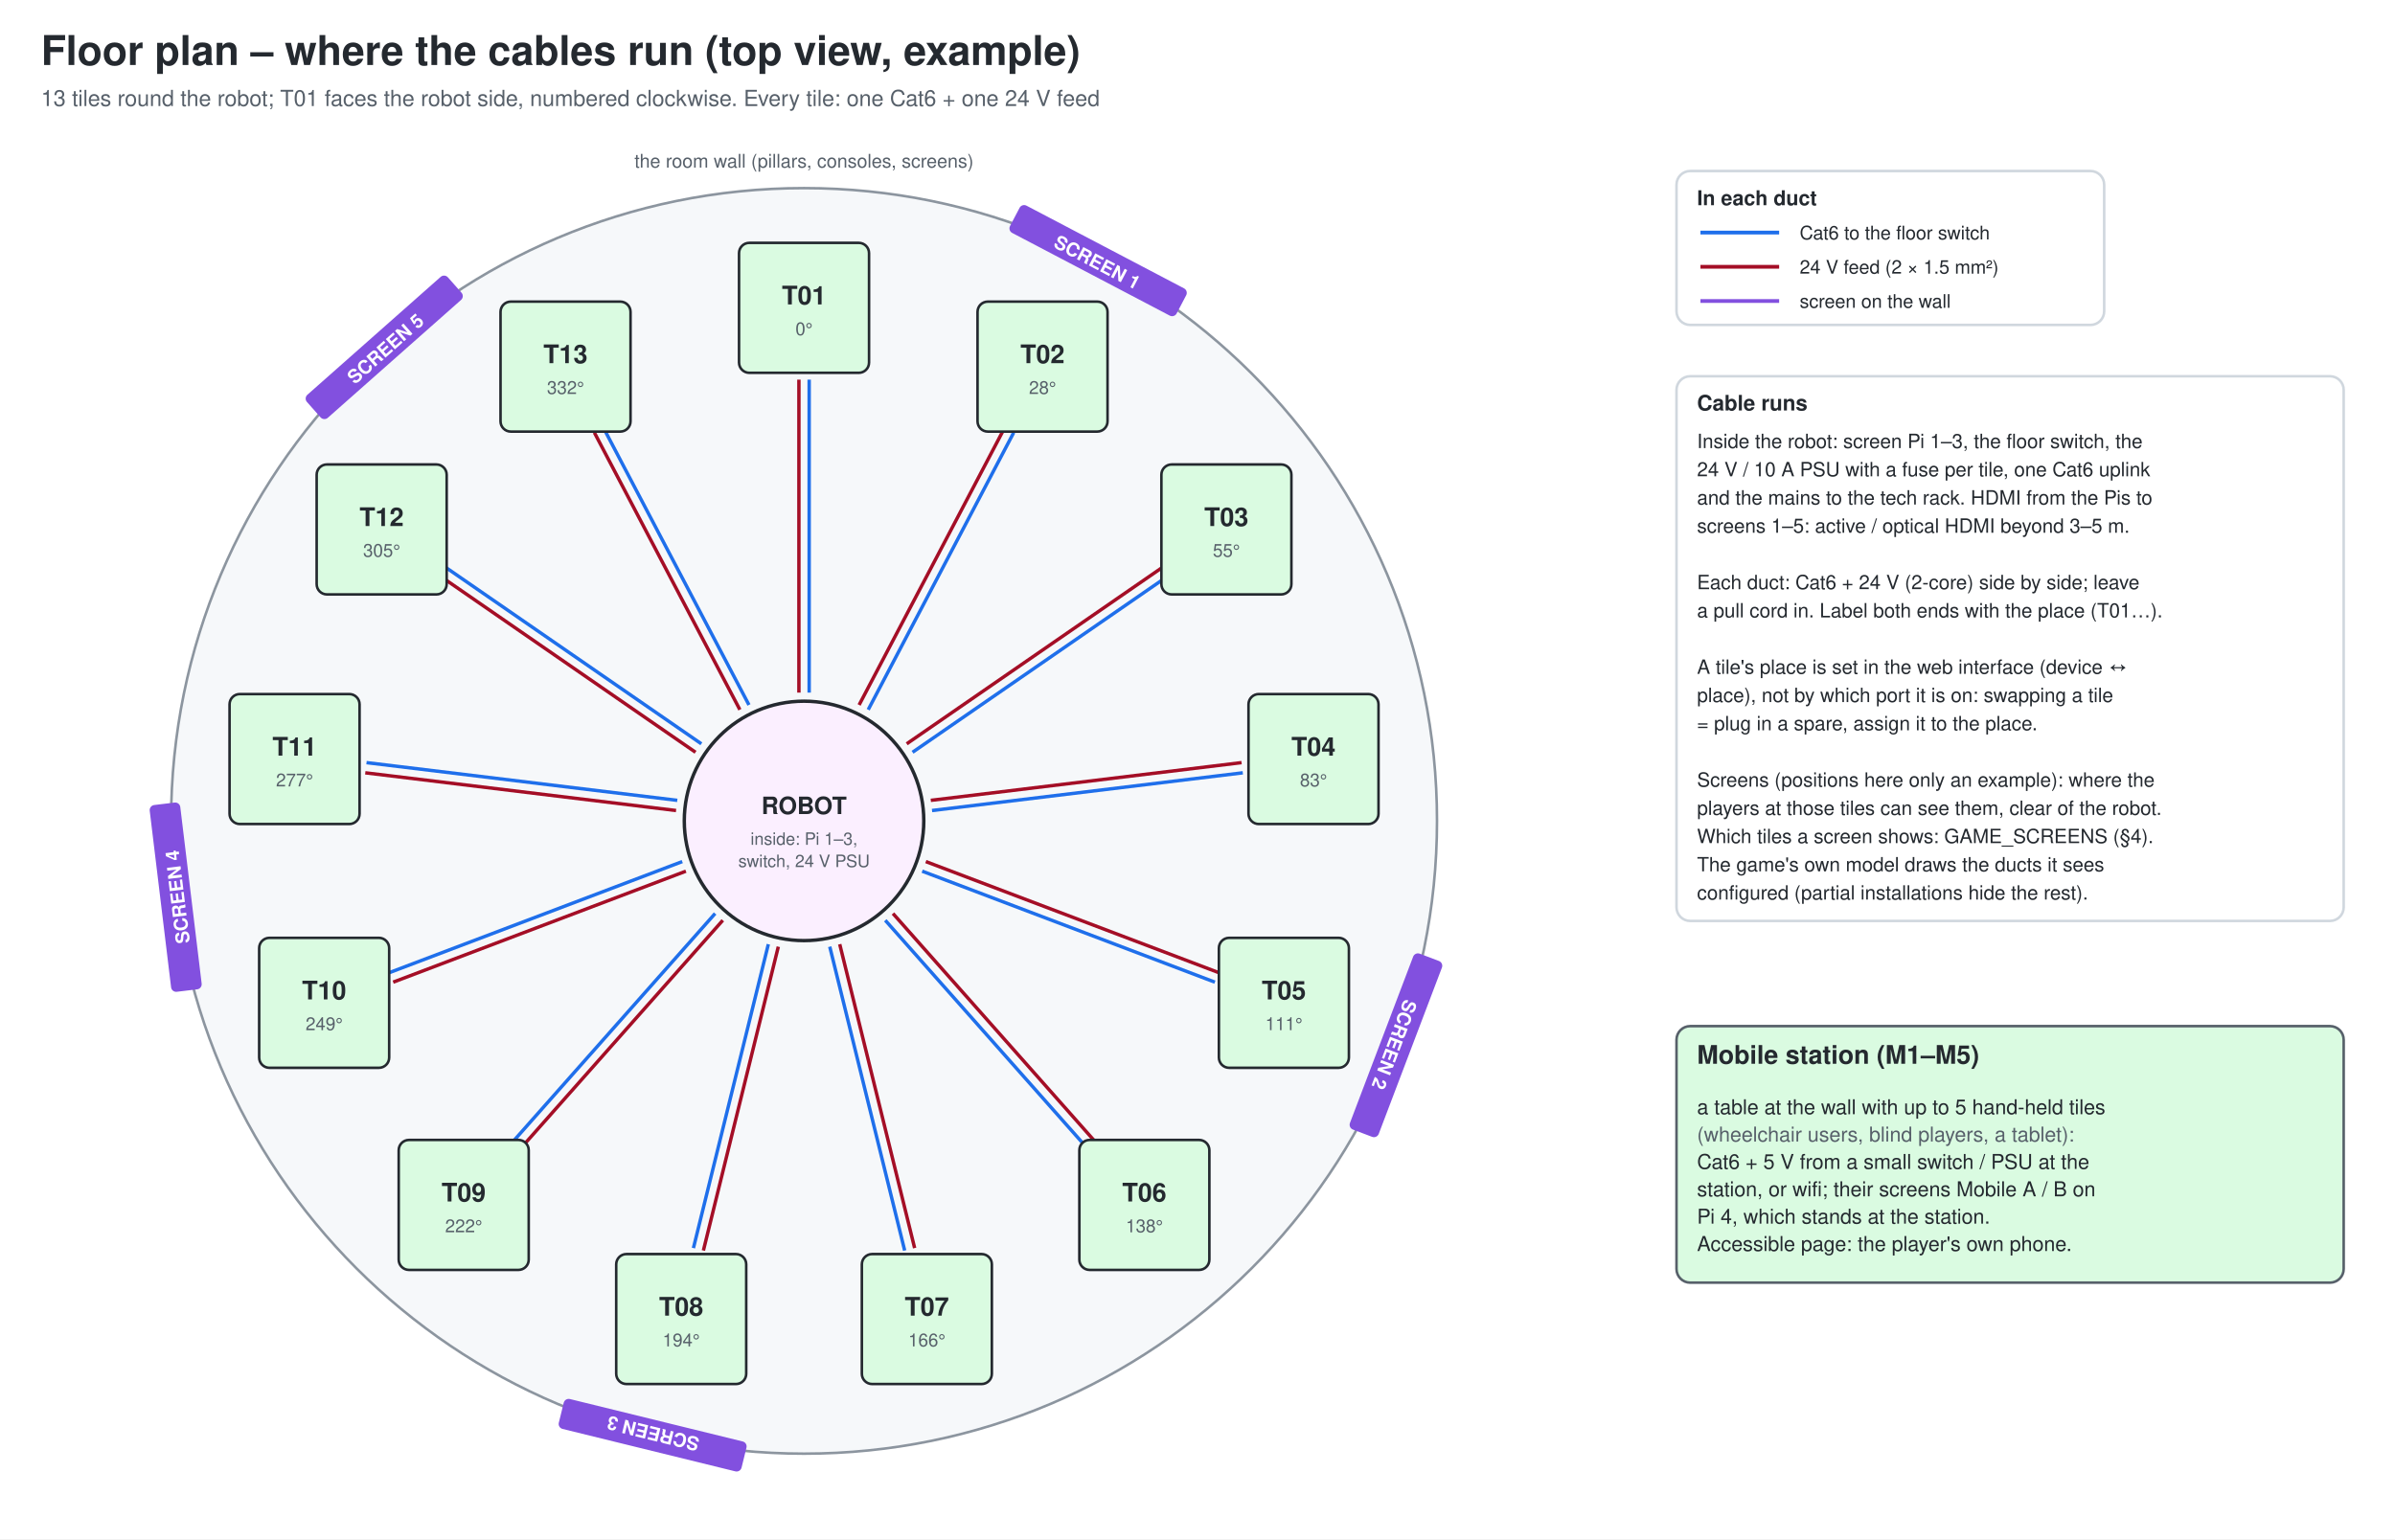
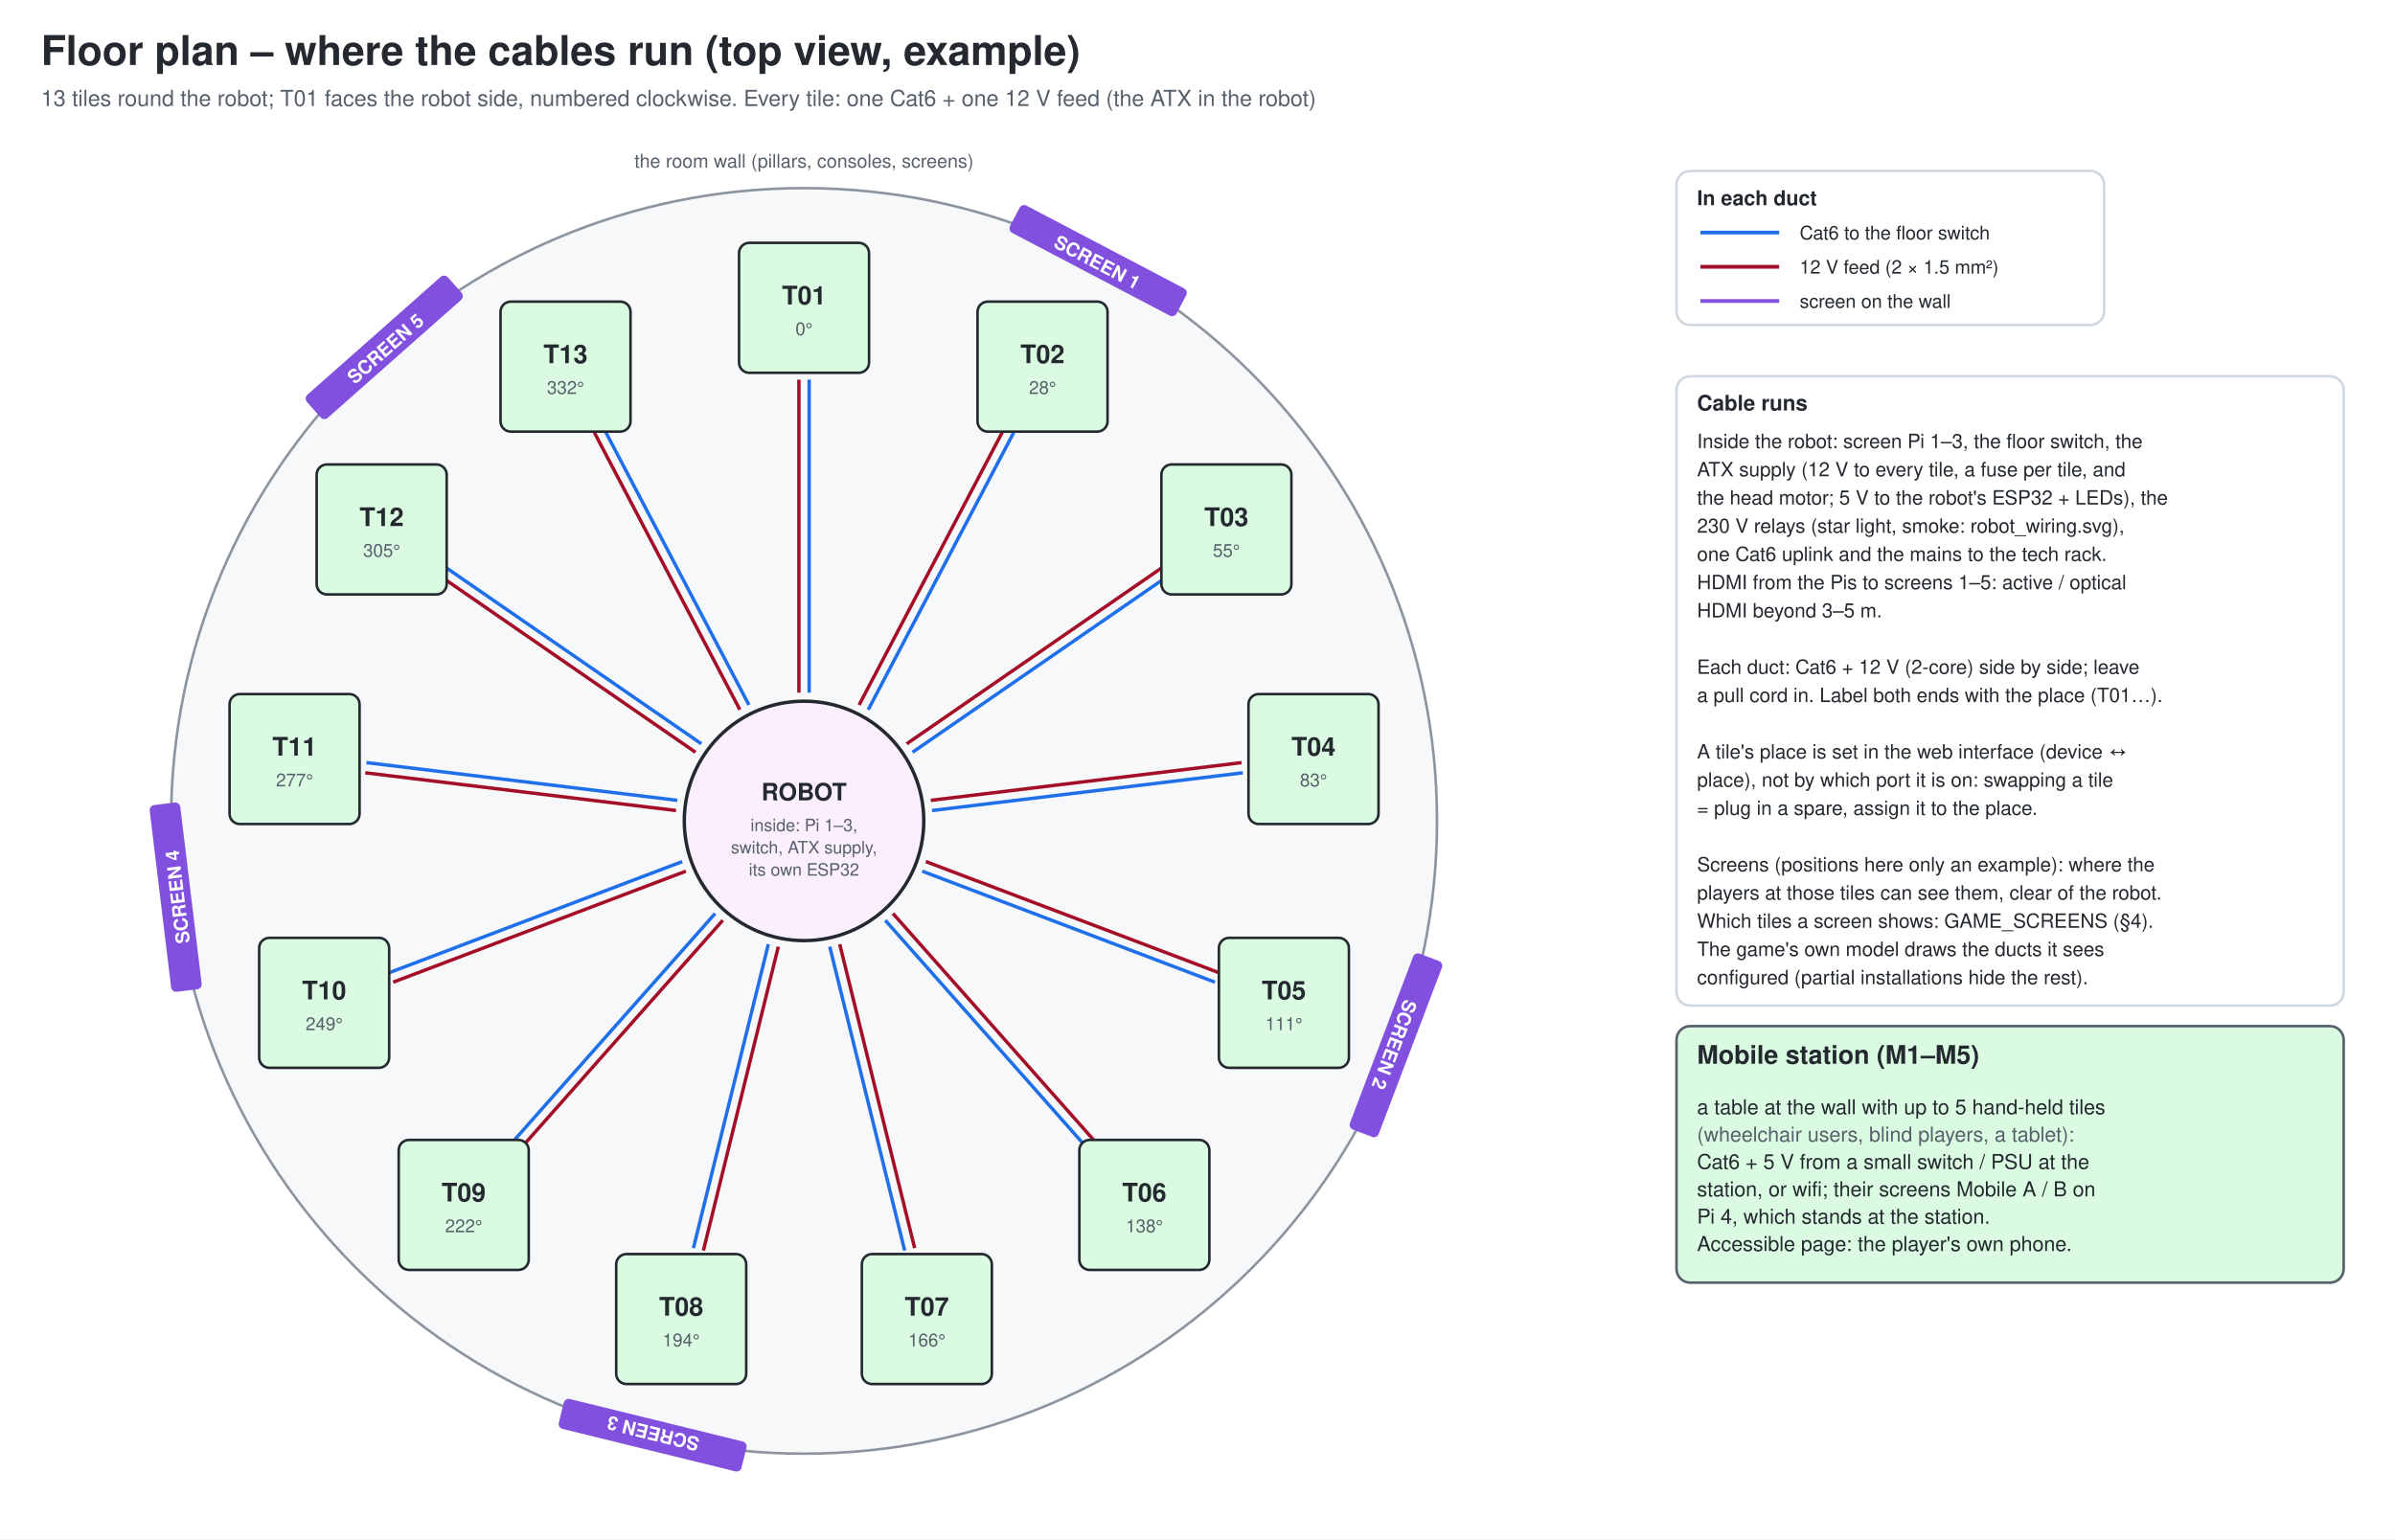
<svg xmlns="http://www.w3.org/2000/svg" width="1400" height="900" viewBox="0 0 1400 900" font-family="Helvetica, Arial, sans-serif">
  <rect width="100%" height="100%" fill="#ffffff" />
  <text x="24" y="38" font-size="24" text-anchor="start" font-weight="700" fill="#24292f">Floor plan – where the cables run (top view, example)</text>
-   <text x="24" y="62" font-size="13" text-anchor="start" font-weight="400" fill="#57606a">13 tiles round the robot; T01 faces the robot side, numbered clockwise. Every tile: one Cat6 + one 24 V feed</text>
+   <text x="24" y="62" font-size="13" text-anchor="start" font-weight="400" fill="#57606a">13 tiles round the robot; T01 faces the robot side, numbered clockwise. Every tile: one Cat6 + one 12 V feed (the ATX in the robot)</text>
  <circle cx="470" cy="480" r="370" fill="#f6f8fa" stroke="#8c959f" stroke-width="1.5" />
  <text x="470" y="98" font-size="11" text-anchor="middle" font-weight="400" fill="#57606a">the room wall (pillars, consoles, screens)</text>
  <circle cx="470" cy="480" r="70" fill="#fbefff" stroke="#24292f" stroke-width="2" />
-   <text x="470" y="476" font-size="14" text-anchor="middle" font-weight="700" fill="#24292f">ROBOT</text>
-   <text x="470" y="494" font-size="10" text-anchor="middle" font-weight="400" fill="#57606a">inside: Pi 1–3,</text>
-   <text x="470" y="507" font-size="10" text-anchor="middle" font-weight="400" fill="#57606a">switch, 24 V PSU</text>
+   <text x="470" y="468" font-size="14" text-anchor="middle" font-weight="700" fill="#24292f">ROBOT</text>
+   <text x="470" y="486" font-size="10" text-anchor="middle" font-weight="400" fill="#57606a">inside: Pi 1–3,</text>
+   <text x="470" y="499" font-size="10" text-anchor="middle" font-weight="400" fill="#57606a">switch, ATX supply,</text>
+   <text x="470" y="512" font-size="10" text-anchor="middle" font-weight="400" fill="#57606a">its own ESP32</text>
  <polyline points="473.0,405.0 473.0,222.0" fill="none" stroke="#1f6feb" stroke-width="2" stroke-linejoin="round" />
  <polyline points="467.0,405.0 467.0,222.0" fill="none" stroke="#a40e26" stroke-width="2" stroke-linejoin="round" />
  <rect x="432.0" y="142.0" width="76" height="76" rx="6" fill="#dafbe1" stroke="#24292f" stroke-width="1.5" />
  <text x="470.0" y="178.0" font-size="15" text-anchor="middle" font-weight="700" fill="#24292f">T01</text>
  <text x="470.0" y="196.0" font-size="10.5" text-anchor="middle" font-weight="400" fill="#57606a">0°</text>
  <polyline points="507.511,414.985 592.555,252.947" fill="none" stroke="#1f6feb" stroke-width="2" stroke-linejoin="round" />
  <polyline points="502.198,412.197 587.242,250.158" fill="none" stroke="#a40e26" stroke-width="2" stroke-linejoin="round" />
  <rect x="571.417" y="176.363" width="76" height="76" rx="6" fill="#dafbe1" stroke="#24292f" stroke-width="1.5" />
  <text x="609.417" y="212.363" font-size="15" text-anchor="middle" font-weight="700" fill="#24292f">T02</text>
  <text x="609.417" y="230.363" font-size="10.5" text-anchor="middle" font-weight="400" fill="#57606a">28°</text>
  <polyline points="533.428,439.864 684.034,335.908" fill="none" stroke="#1f6feb" stroke-width="2" stroke-linejoin="round" />
  <polyline points="530.02,434.926 680.626,330.97" fill="none" stroke="#a40e26" stroke-width="2" stroke-linejoin="round" />
  <rect x="678.895" y="271.581" width="76" height="76" rx="6" fill="#dafbe1" stroke="#24292f" stroke-width="1.5" />
  <text x="716.895" y="307.581" font-size="15" text-anchor="middle" font-weight="700" fill="#24292f">T03</text>
  <text x="716.895" y="325.581" font-size="10.5" text-anchor="middle" font-weight="400" fill="#57606a">55°</text>
  <polyline points="544.815,473.938 726.48,451.88" fill="none" stroke="#1f6feb" stroke-width="2" stroke-linejoin="round" />
  <polyline points="544.092,467.982 725.757,445.923" fill="none" stroke="#a40e26" stroke-width="2" stroke-linejoin="round" />
  <rect x="729.813" y="405.839" width="76" height="76" rx="6" fill="#dafbe1" stroke="#24292f" stroke-width="1.5" />
  <text x="767.813" y="441.839" font-size="15" text-anchor="middle" font-weight="700" fill="#24292f">T04</text>
  <text x="767.813" y="459.839" font-size="10.5" text-anchor="middle" font-weight="400" fill="#57606a">83°</text>
  <polyline points="539.062,509.4 710.17,574.293" fill="none" stroke="#1f6feb" stroke-width="2" stroke-linejoin="round" />
  <polyline points="541.19,503.79 712.298,568.683" fill="none" stroke="#a40e26" stroke-width="2" stroke-linejoin="round" />
  <rect x="712.505" y="548.381" width="76" height="76" rx="6" fill="#dafbe1" stroke="#24292f" stroke-width="1.5" />
  <text x="750.505" y="584.381" font-size="15" text-anchor="middle" font-weight="700" fill="#24292f">T05</text>
  <text x="750.505" y="602.381" font-size="10.5" text-anchor="middle" font-weight="400" fill="#57606a">111°</text>
  <polyline points="517.489,538.128 638.84,675.105" fill="none" stroke="#1f6feb" stroke-width="2" stroke-linejoin="round" />
  <polyline points="521.98,534.149 643.331,671.126" fill="none" stroke="#a40e26" stroke-width="2" stroke-linejoin="round" />
  <rect x="630.937" y="666.553" width="76" height="76" rx="6" fill="#dafbe1" stroke="#24292f" stroke-width="1.5" />
  <text x="668.937" y="702.553" font-size="15" text-anchor="middle" font-weight="700" fill="#24292f">T06</text>
  <text x="668.937" y="720.553" font-size="10.5" text-anchor="middle" font-weight="400" fill="#57606a">138°</text>
  <polyline points="485.036,553.539 528.831,731.221" fill="none" stroke="#1f6feb" stroke-width="2" stroke-linejoin="round" />
  <polyline points="490.862,552.103 534.656,729.785" fill="none" stroke="#a40e26" stroke-width="2" stroke-linejoin="round" />
  <rect x="503.795" y="733.283" width="76" height="76" rx="6" fill="#dafbe1" stroke="#24292f" stroke-width="1.5" />
  <text x="541.795" y="769.283" font-size="15" text-anchor="middle" font-weight="700" fill="#24292f">T07</text>
  <text x="541.795" y="787.283" font-size="10.5" text-anchor="middle" font-weight="400" fill="#57606a">166°</text>
  <polyline points="449.138,552.103 405.344,729.785" fill="none" stroke="#1f6feb" stroke-width="2" stroke-linejoin="round" />
  <polyline points="454.964,553.539 411.169,731.221" fill="none" stroke="#a40e26" stroke-width="2" stroke-linejoin="round" />
  <rect x="360.205" y="733.283" width="76" height="76" rx="6" fill="#dafbe1" stroke="#24292f" stroke-width="1.5" />
  <text x="398.205" y="769.283" font-size="15" text-anchor="middle" font-weight="700" fill="#24292f">T08</text>
  <text x="398.205" y="787.283" font-size="10.5" text-anchor="middle" font-weight="400" fill="#57606a">194°</text>
  <polyline points="418.02,534.149 296.669,671.126" fill="none" stroke="#1f6feb" stroke-width="2" stroke-linejoin="round" />
  <polyline points="422.511,538.128 301.16,675.105" fill="none" stroke="#a40e26" stroke-width="2" stroke-linejoin="round" />
  <rect x="233.063" y="666.553" width="76" height="76" rx="6" fill="#dafbe1" stroke="#24292f" stroke-width="1.5" />
  <text x="271.063" y="702.553" font-size="15" text-anchor="middle" font-weight="700" fill="#24292f">T09</text>
  <text x="271.063" y="720.553" font-size="10.5" text-anchor="middle" font-weight="400" fill="#57606a">222°</text>
  <polyline points="398.81,503.79 227.702,568.683" fill="none" stroke="#1f6feb" stroke-width="2" stroke-linejoin="round" />
  <polyline points="400.938,509.4 229.83,574.293" fill="none" stroke="#a40e26" stroke-width="2" stroke-linejoin="round" />
  <rect x="151.495" y="548.381" width="76" height="76" rx="6" fill="#dafbe1" stroke="#24292f" stroke-width="1.5" />
  <text x="189.495" y="584.381" font-size="15" text-anchor="middle" font-weight="700" fill="#24292f">T10</text>
  <text x="189.495" y="602.381" font-size="10.5" text-anchor="middle" font-weight="400" fill="#57606a">249°</text>
  <polyline points="395.908,467.982 214.243,445.923" fill="none" stroke="#1f6feb" stroke-width="2" stroke-linejoin="round" />
  <polyline points="395.185,473.938 213.52,451.88" fill="none" stroke="#a40e26" stroke-width="2" stroke-linejoin="round" />
  <rect x="134.187" y="405.839" width="76" height="76" rx="6" fill="#dafbe1" stroke="#24292f" stroke-width="1.5" />
  <text x="172.187" y="441.839" font-size="15" text-anchor="middle" font-weight="700" fill="#24292f">T11</text>
  <text x="172.187" y="459.839" font-size="10.5" text-anchor="middle" font-weight="400" fill="#57606a">277°</text>
  <polyline points="409.98,434.926 259.374,330.97" fill="none" stroke="#1f6feb" stroke-width="2" stroke-linejoin="round" />
  <polyline points="406.572,439.864 255.966,335.908" fill="none" stroke="#a40e26" stroke-width="2" stroke-linejoin="round" />
  <rect x="185.105" y="271.581" width="76" height="76" rx="6" fill="#dafbe1" stroke="#24292f" stroke-width="1.5" />
  <text x="223.105" y="307.581" font-size="15" text-anchor="middle" font-weight="700" fill="#24292f">T12</text>
  <text x="223.105" y="325.581" font-size="10.5" text-anchor="middle" font-weight="400" fill="#57606a">305°</text>
  <polyline points="437.802,412.197 352.758,250.158" fill="none" stroke="#1f6feb" stroke-width="2" stroke-linejoin="round" />
  <polyline points="432.489,414.985 347.445,252.947" fill="none" stroke="#a40e26" stroke-width="2" stroke-linejoin="round" />
  <rect x="292.583" y="176.363" width="76" height="76" rx="6" fill="#dafbe1" stroke="#24292f" stroke-width="1.5" />
  <text x="330.583" y="212.363" font-size="15" text-anchor="middle" font-weight="700" fill="#24292f">T13</text>
  <text x="330.583" y="230.363" font-size="10.5" text-anchor="middle" font-weight="400" fill="#57606a">332°</text>
  <g transform="translate(641.9 152.4) rotate(27.7)">
    <rect x="-55" y="-9" width="110" height="18" rx="3" fill="#8250df" />
    <text x="0" y="5" font-size="11" text-anchor="middle" fill="#fff" font-weight="700">SCREEN 1</text>
  </g>
  <g transform="translate(816.0 611.2) rotate(110.8)">
    <rect x="-55" y="-9" width="110" height="18" rx="3" fill="#8250df" />
    <text x="0" y="5" font-size="11" text-anchor="middle" fill="#fff" font-weight="700">SCREEN 2</text>
  </g>
  <g transform="translate(381.5 839.2) rotate(193.8)">
    <rect x="-55" y="-9" width="110" height="18" rx="3" fill="#8250df" />
    <text x="0" y="5" font-size="11" text-anchor="middle" fill="#fff" font-weight="700">SCREEN 3</text>
  </g>
  <g transform="translate(102.7 524.6) rotate(263.1)">
    <rect x="-55" y="-9" width="110" height="18" rx="3" fill="#8250df" />
    <text x="0" y="5" font-size="11" text-anchor="middle" fill="#fff" font-weight="700">SCREEN 4</text>
  </g>
  <g transform="translate(224.6 203.1) rotate(318.5)">
    <rect x="-55" y="-9" width="110" height="18" rx="3" fill="#8250df" />
    <text x="0" y="5" font-size="11" text-anchor="middle" fill="#fff" font-weight="700">SCREEN 5</text>
  </g>
  <rect x="980" y="100" width="250" height="90" rx="8" fill="#ffffff" stroke="#d0d7de" stroke-width="1.5" />
  <text x="992" y="120" font-size="12" text-anchor="start" font-weight="700" fill="#24292f">In each duct</text>
  <polyline points="994,136 1040,136" fill="none" stroke="#1f6feb" stroke-width="2.2" stroke-linejoin="round" />
  <text x="1052" y="140" font-size="11" text-anchor="start" font-weight="400" fill="#24292f">Cat6 to the floor switch</text>
  <polyline points="994,156 1040,156" fill="none" stroke="#a40e26" stroke-width="2.2" stroke-linejoin="round" />
-   <text x="1052" y="160" font-size="11" text-anchor="start" font-weight="400" fill="#24292f">24 V feed (2 × 1.5 mm²)</text>
+   <text x="1052" y="160" font-size="11" text-anchor="start" font-weight="400" fill="#24292f">12 V feed (2 × 1.5 mm²)</text>
  <polyline points="994,176 1040,176" fill="none" stroke="#8250df" stroke-width="2.2" stroke-linejoin="round" />
  <text x="1052" y="180" font-size="11" text-anchor="start" font-weight="400" fill="#24292f">screen on the wall</text>
-   <rect x="980" y="220" width="390" height="318.5" rx="8" fill="#ffffff" stroke="#d0d7de" stroke-width="1.5" />
+   <rect x="980" y="220" width="390" height="368.0" rx="8" fill="#ffffff" stroke="#d0d7de" stroke-width="1.5" />
  <text x="992" y="240" font-size="12.5" text-anchor="start" font-weight="700" fill="#24292f">Cable runs</text>
  <text x="992" y="262" font-size="11.5" text-anchor="start" font-weight="400" fill="#24292f">Inside the robot: screen Pi 1–3, the floor switch, the</text>
-   <text x="992" y="278.5" font-size="11.5" text-anchor="start" font-weight="400" fill="#24292f">24 V / 10 A PSU with a fuse per tile, one Cat6 uplink</text>
-   <text x="992" y="295.0" font-size="11.5" text-anchor="start" font-weight="400" fill="#24292f">and the mains to the tech rack. HDMI from the Pis to</text>
-   <text x="992" y="311.5" font-size="11.5" text-anchor="start" font-weight="400" fill="#24292f">screens 1–5: active / optical HDMI beyond 3–5 m.</text>
-   <text x="992" y="328.0" font-size="11.5" text-anchor="start" font-weight="400" fill="#24292f" />
-   <text x="992" y="344.5" font-size="11.5" text-anchor="start" font-weight="400" fill="#24292f">Each duct: Cat6 + 24 V (2-core) side by side; leave</text>
-   <text x="992" y="361.0" font-size="11.5" text-anchor="start" font-weight="400" fill="#24292f">a pull cord in. Label both ends with the place (T01…).</text>
+   <text x="992" y="278.5" font-size="11.5" text-anchor="start" font-weight="400" fill="#24292f">ATX supply (12 V to every tile, a fuse per tile, and</text>
+   <text x="992" y="295.0" font-size="11.5" text-anchor="start" font-weight="400" fill="#24292f">the head motor; 5 V to the robot's ESP32 + LEDs), the</text>
+   <text x="992" y="311.5" font-size="11.5" text-anchor="start" font-weight="400" fill="#24292f">230 V relays (star light, smoke: robot_wiring.svg),</text>
+   <text x="992" y="328.0" font-size="11.5" text-anchor="start" font-weight="400" fill="#24292f">one Cat6 uplink and the mains to the tech rack.</text>
+   <text x="992" y="344.5" font-size="11.5" text-anchor="start" font-weight="400" fill="#24292f">HDMI from the Pis to screens 1–5: active / optical</text>
+   <text x="992" y="361.0" font-size="11.5" text-anchor="start" font-weight="400" fill="#24292f">HDMI beyond 3–5 m.</text>
  <text x="992" y="377.5" font-size="11.5" text-anchor="start" font-weight="400" fill="#24292f" />
-   <text x="992" y="394.0" font-size="11.5" text-anchor="start" font-weight="400" fill="#24292f">A tile's place is set in the web interface (device ↔</text>
-   <text x="992" y="410.5" font-size="11.5" text-anchor="start" font-weight="400" fill="#24292f">place), not by which port it is on: swapping a tile</text>
-   <text x="992" y="427.0" font-size="11.5" text-anchor="start" font-weight="400" fill="#24292f">= plug in a spare, assign it to the place.</text>
-   <text x="992" y="443.5" font-size="11.5" text-anchor="start" font-weight="400" fill="#24292f" />
-   <text x="992" y="460.0" font-size="11.5" text-anchor="start" font-weight="400" fill="#24292f">Screens (positions here only an example): where the</text>
-   <text x="992" y="476.5" font-size="11.5" text-anchor="start" font-weight="400" fill="#24292f">players at those tiles can see them, clear of the robot.</text>
-   <text x="992" y="493.0" font-size="11.5" text-anchor="start" font-weight="400" fill="#24292f">Which tiles a screen shows: GAME_SCREENS (§4).</text>
-   <text x="992" y="509.5" font-size="11.5" text-anchor="start" font-weight="400" fill="#24292f">The game's own model draws the ducts it sees</text>
-   <text x="992" y="526.0" font-size="11.5" text-anchor="start" font-weight="400" fill="#24292f">configured (partial installations hide the rest).</text>
+   <text x="992" y="394.0" font-size="11.5" text-anchor="start" font-weight="400" fill="#24292f">Each duct: Cat6 + 12 V (2-core) side by side; leave</text>
+   <text x="992" y="410.5" font-size="11.5" text-anchor="start" font-weight="400" fill="#24292f">a pull cord in. Label both ends with the place (T01…).</text>
+   <text x="992" y="427.0" font-size="11.5" text-anchor="start" font-weight="400" fill="#24292f" />
+   <text x="992" y="443.5" font-size="11.5" text-anchor="start" font-weight="400" fill="#24292f">A tile's place is set in the web interface (device ↔</text>
+   <text x="992" y="460.0" font-size="11.5" text-anchor="start" font-weight="400" fill="#24292f">place), not by which port it is on: swapping a tile</text>
+   <text x="992" y="476.5" font-size="11.5" text-anchor="start" font-weight="400" fill="#24292f">= plug in a spare, assign it to the place.</text>
+   <text x="992" y="493.0" font-size="11.5" text-anchor="start" font-weight="400" fill="#24292f" />
+   <text x="992" y="509.5" font-size="11.5" text-anchor="start" font-weight="400" fill="#24292f">Screens (positions here only an example): where the</text>
+   <text x="992" y="526.0" font-size="11.5" text-anchor="start" font-weight="400" fill="#24292f">players at those tiles can see them, clear of the robot.</text>
+   <text x="992" y="542.5" font-size="11.5" text-anchor="start" font-weight="400" fill="#24292f">Which tiles a screen shows: GAME_SCREENS (§4).</text>
+   <text x="992" y="559.0" font-size="11.5" text-anchor="start" font-weight="400" fill="#24292f">The game's own model draws the ducts it sees</text>
+   <text x="992" y="575.5" font-size="11.5" text-anchor="start" font-weight="400" fill="#24292f">configured (partial installations hide the rest).</text>
  <rect x="980" y="600" width="390" height="150" rx="8" fill="#dafbe1" stroke="#57606a" stroke-width="1.5" />
  <text x="992" y="622" font-size="15" text-anchor="start" font-weight="700" fill="#24292f">Mobile station  (M1–M5)</text>
  <text x="992" y="651.5" font-size="12" text-anchor="start" font-weight="400" fill="#24292f">a table at the wall with up to 5 hand-held tiles</text>
  <text x="992" y="667.5" font-size="12" text-anchor="start" font-weight="400" fill="#57606a">(wheelchair users, blind players, a tablet):</text>
  <text x="992" y="683.5" font-size="12" text-anchor="start" font-weight="400" fill="#24292f">Cat6 + 5 V from a small switch / PSU at the</text>
  <text x="992" y="699.5" font-size="12" text-anchor="start" font-weight="400" fill="#24292f">station, or wifi; their screens Mobile A / B on</text>
  <text x="992" y="715.5" font-size="12" text-anchor="start" font-weight="400" fill="#24292f">Pi 4, which stands at the station.</text>
  <text x="992" y="731.5" font-size="12" text-anchor="start" font-weight="400" fill="#24292f">Accessible page: the player's own phone.</text>
</svg>
